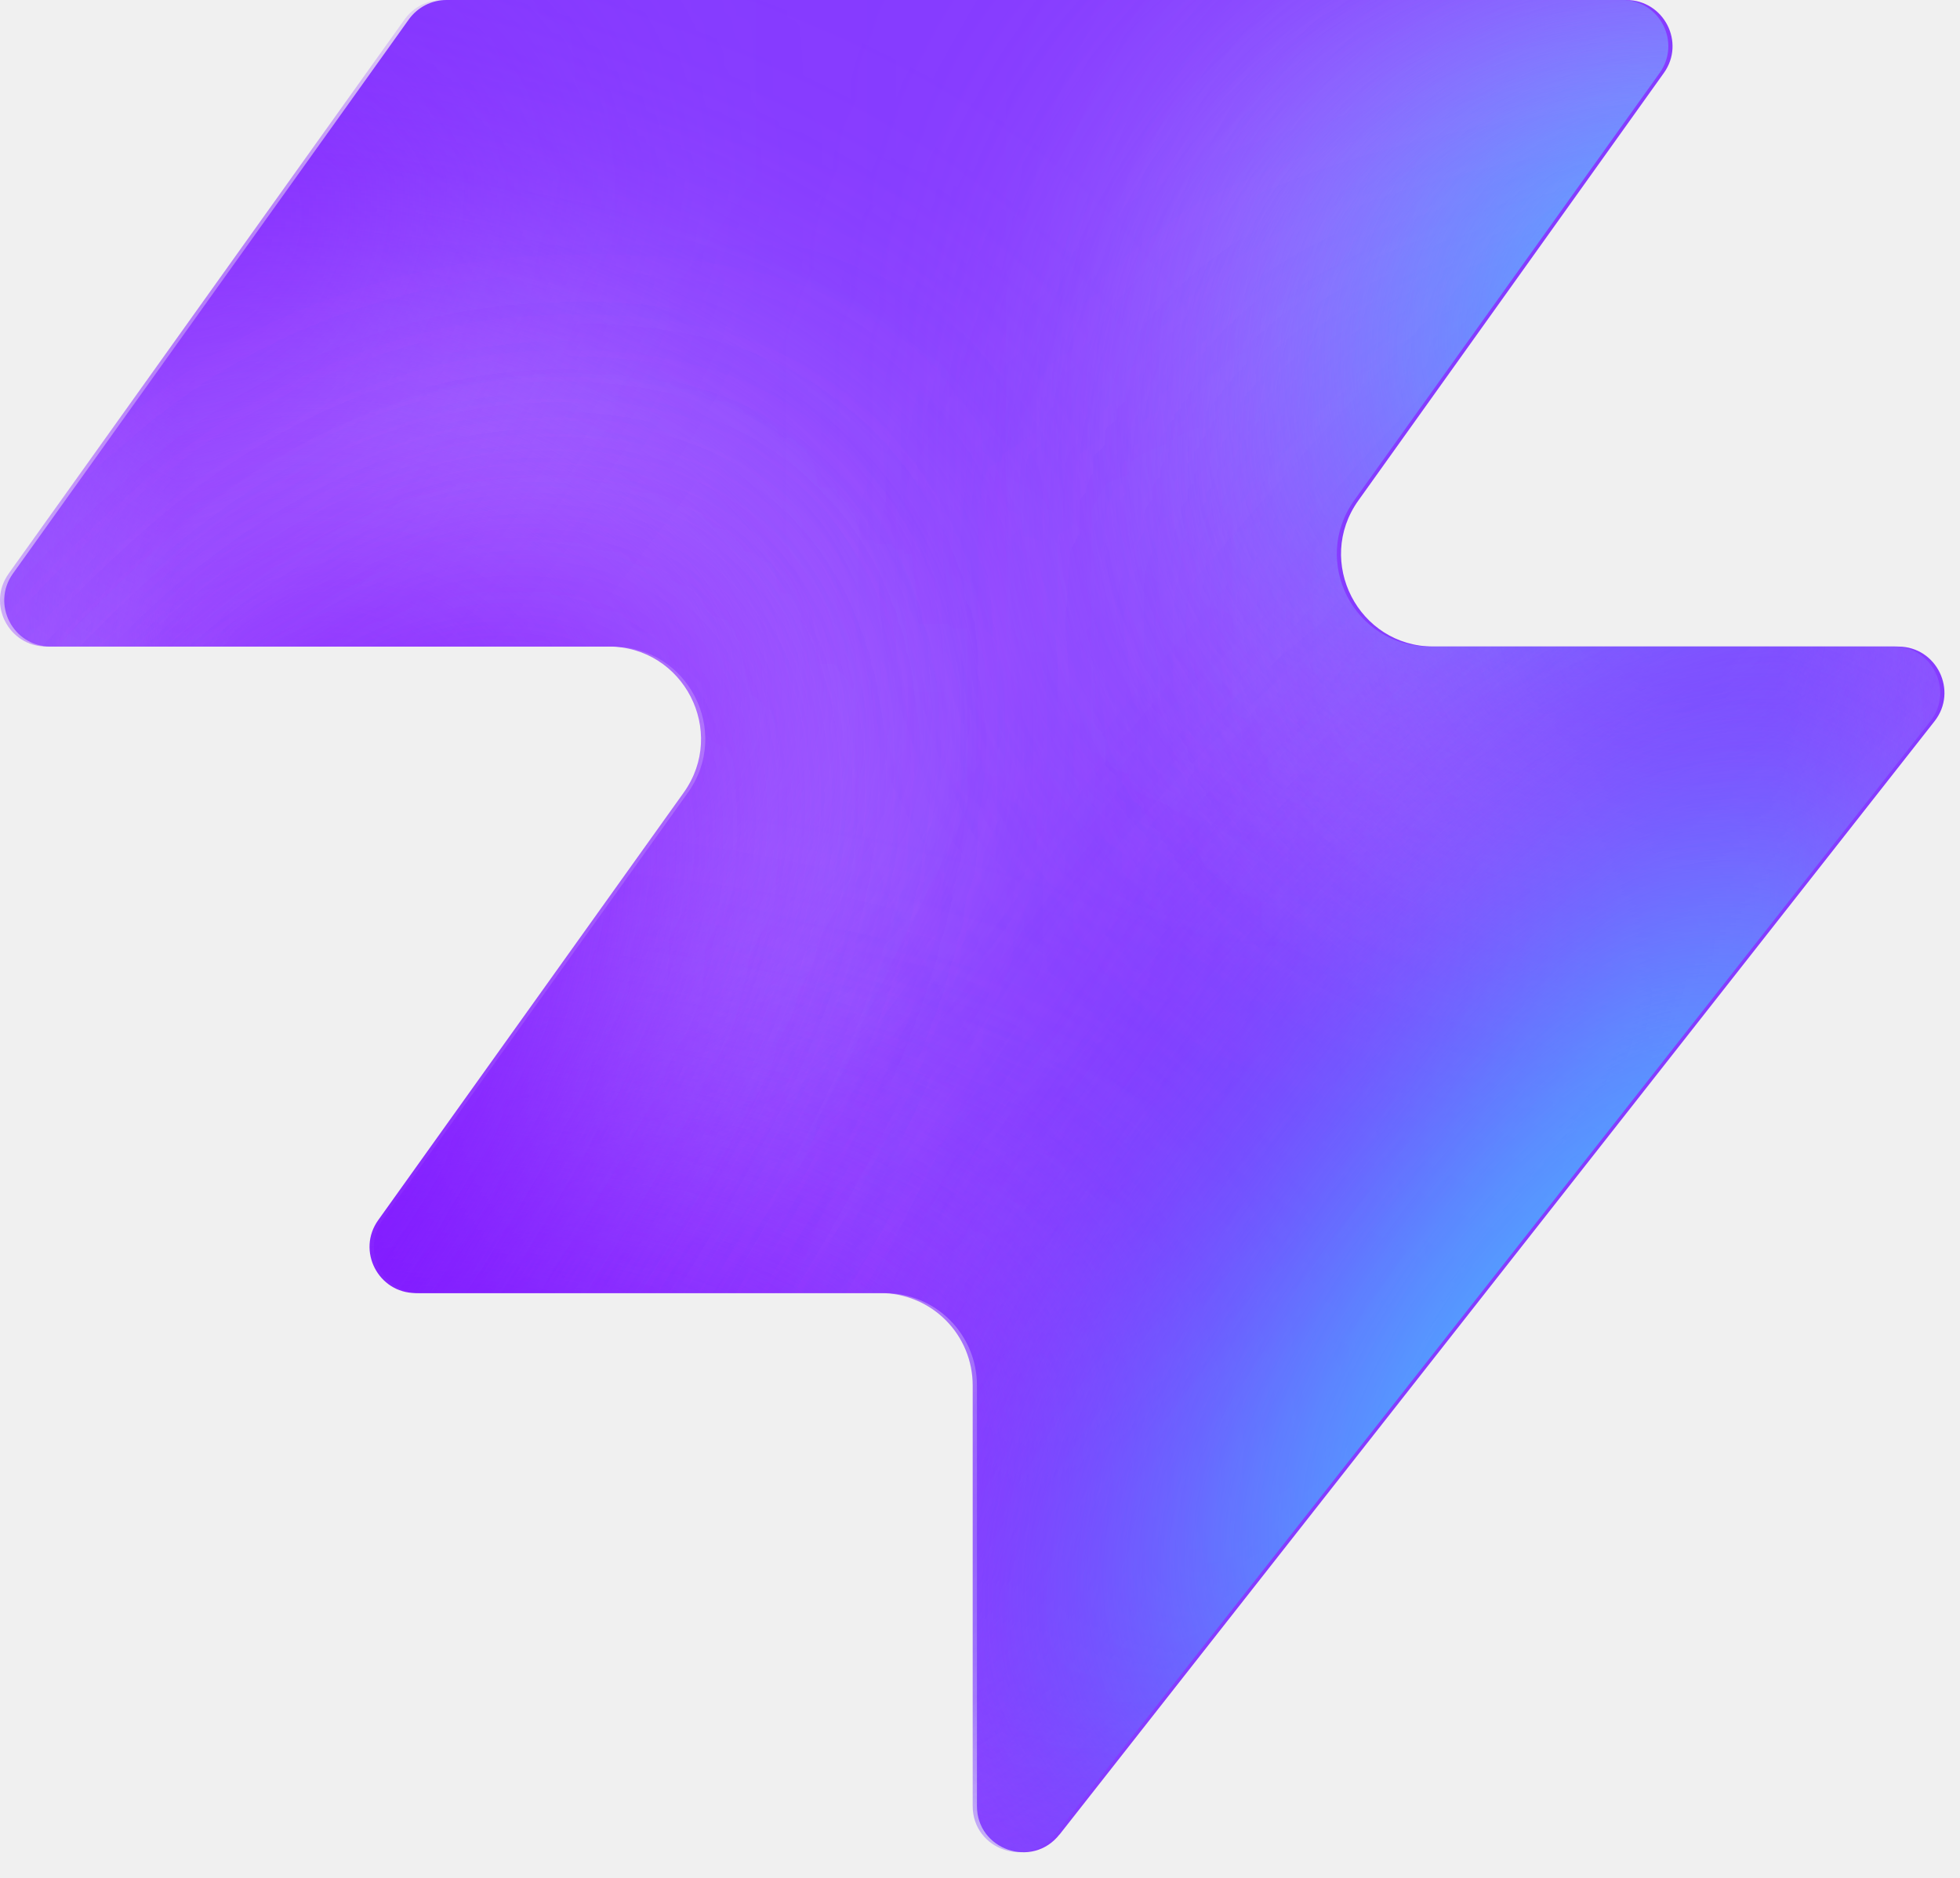
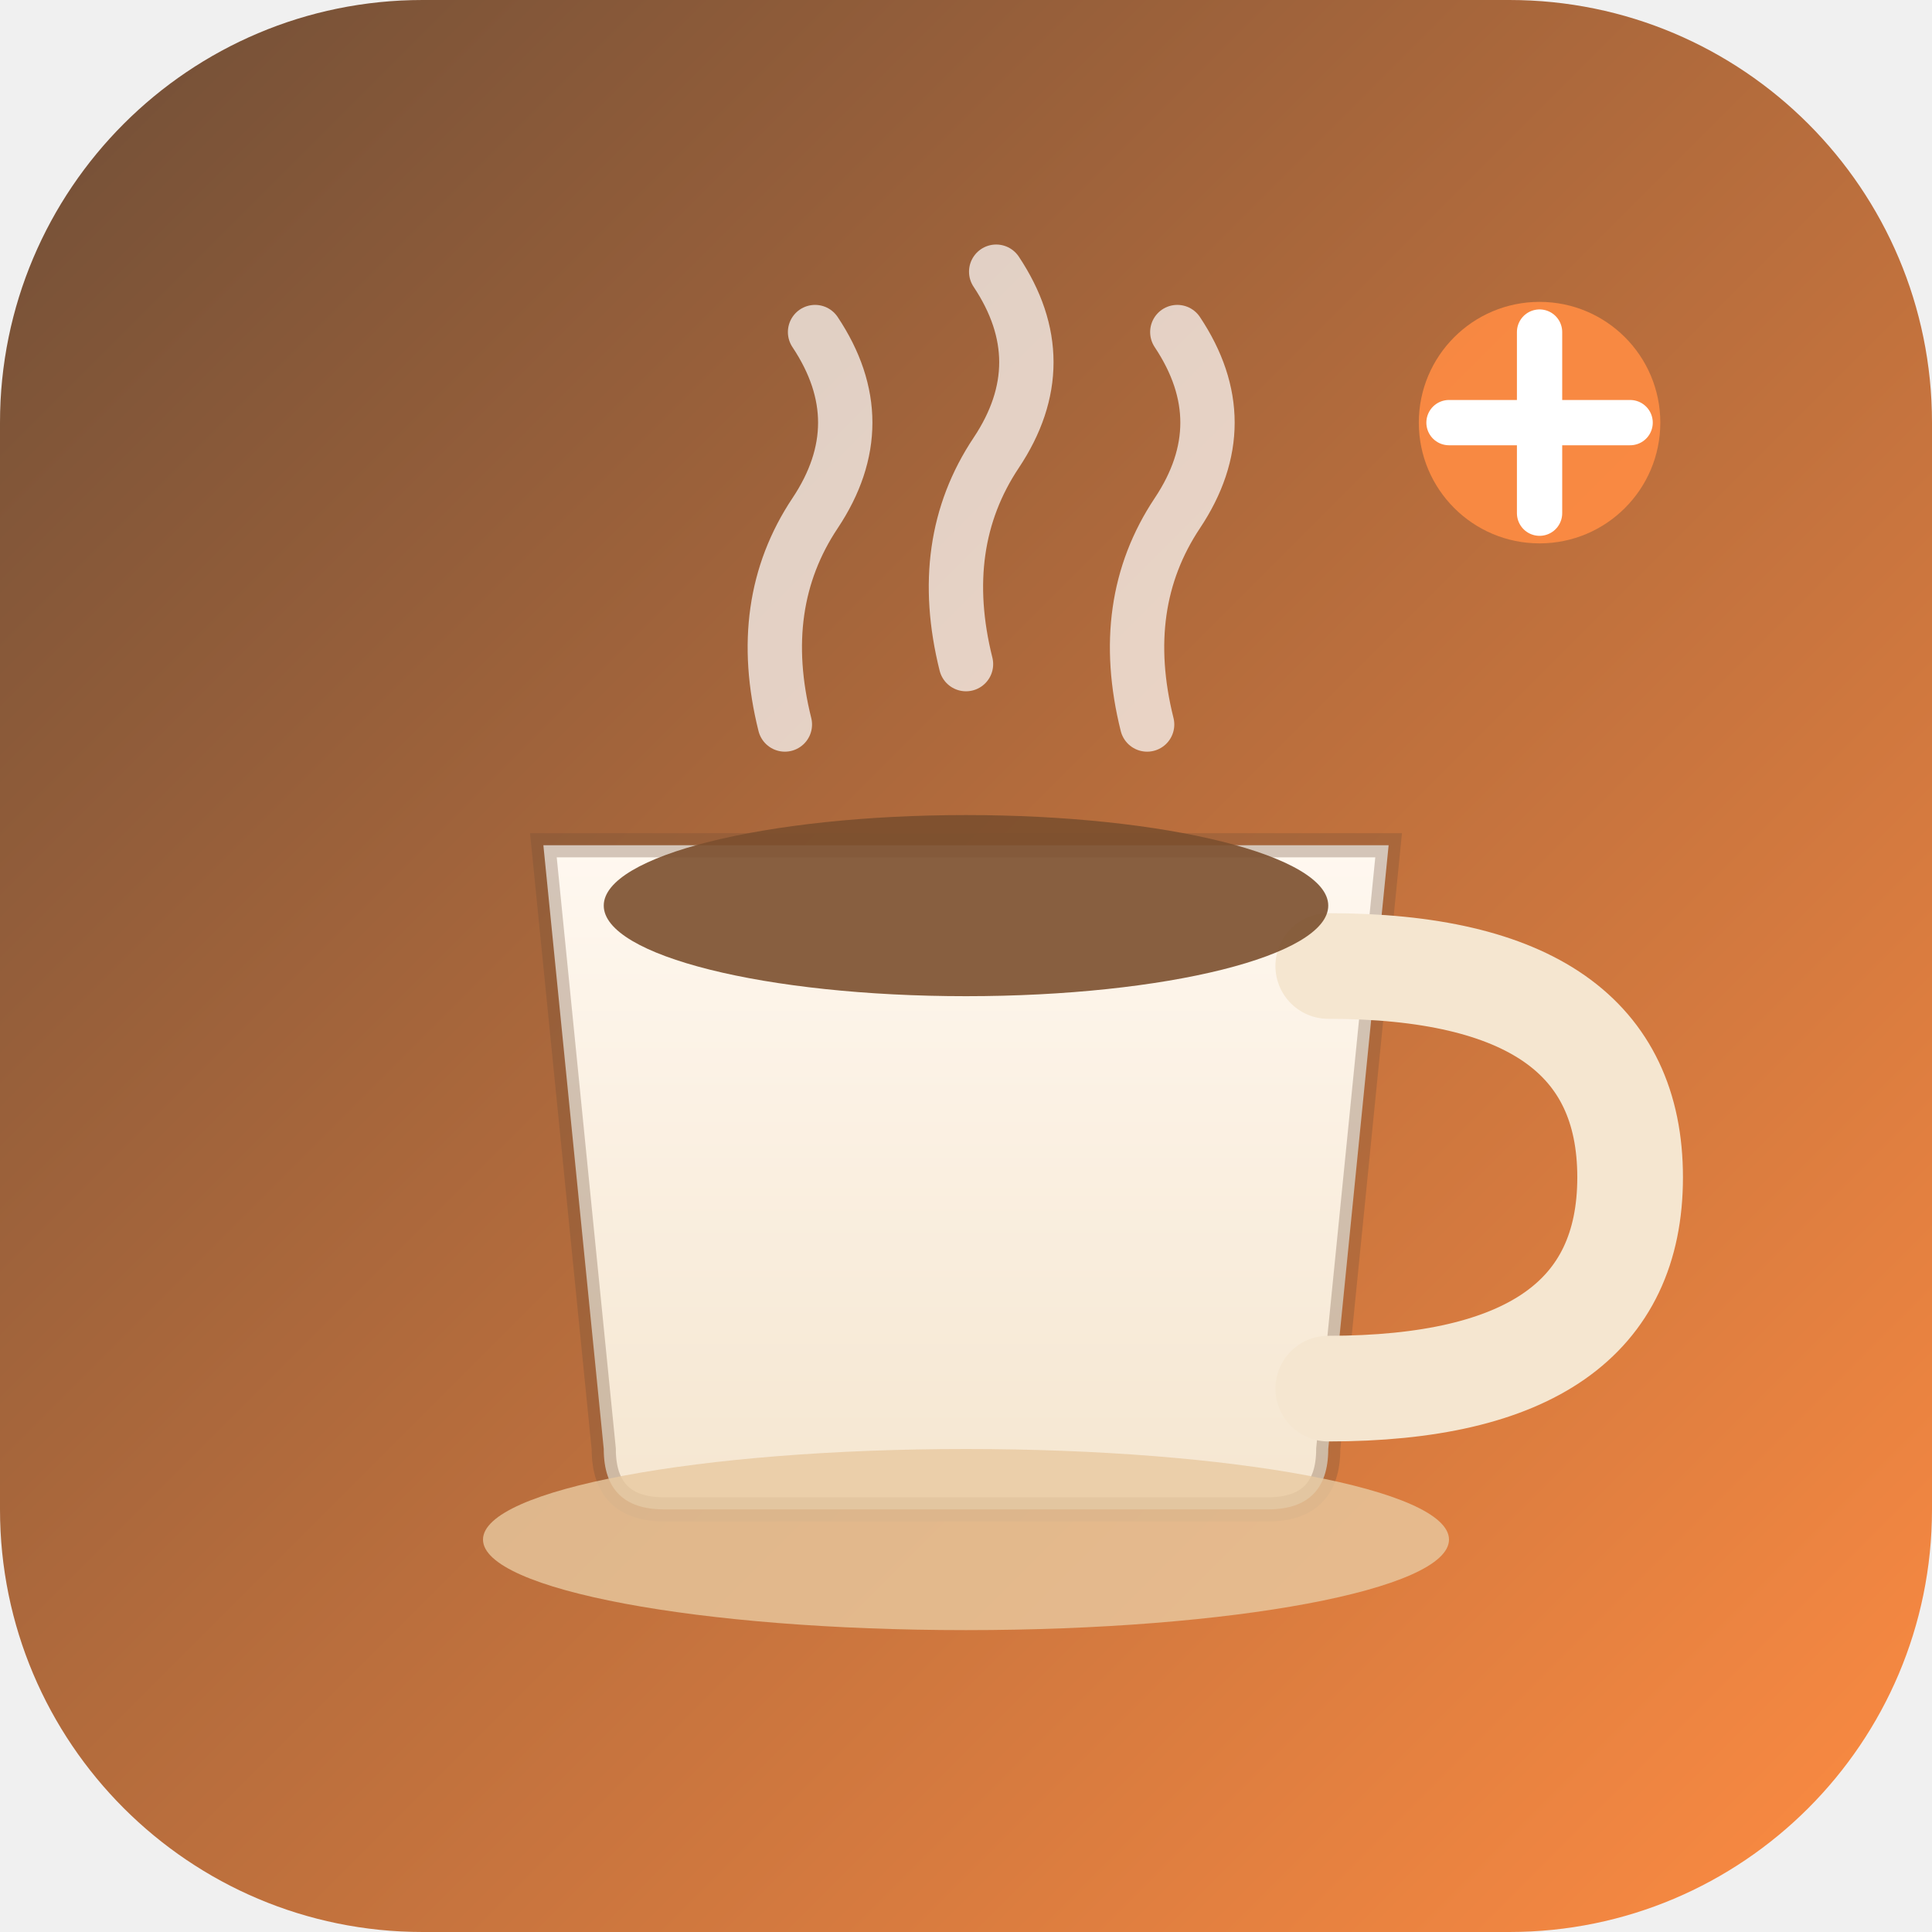
- <svg xmlns="http://www.w3.org/2000/svg" width="48" height="46" fill="none" viewBox="0 0 48 46">
-   <path fill="#863bff" d="M25.946 44.938c-.664.845-2.021.375-2.021-.698V33.937a2.26 2.26 0 0 0-2.262-2.262H10.287c-.92 0-1.456-1.04-.92-1.788l7.48-10.471c1.07-1.497 0-3.578-1.842-3.578H1.237c-.92 0-1.456-1.04-.92-1.788L10.013.474c.214-.297.556-.474.92-.474h28.894c.92 0 1.456 1.04.92 1.788l-7.48 10.471c-1.07 1.498 0 3.579 1.842 3.579h11.377c.943 0 1.473 1.088.89 1.83L25.947 44.94z" style="fill:#863bff;fill:color(display-p3 .525 .23 1);fill-opacity:1" />
-   <mask id="a" width="48" height="46" x="0" y="0" maskUnits="userSpaceOnUse" style="mask-type:alpha">
-     <path fill="#000" d="M25.842 44.938c-.664.844-2.021.375-2.021-.698V33.937a2.26 2.26 0 0 0-2.262-2.262H10.183c-.92 0-1.456-1.04-.92-1.788l7.48-10.471c1.07-1.498 0-3.579-1.842-3.579H1.133c-.92 0-1.456-1.04-.92-1.787L9.91.473c.214-.297.556-.474.92-.474h28.894c.92 0 1.456 1.04.92 1.788l-7.48 10.471c-1.07 1.498 0 3.578 1.842 3.578h11.377c.943 0 1.473 1.088.89 1.832L25.843 44.94z" style="fill:#000;fill-opacity:1" />
-   </mask>
-   <g mask="url(#a)">
-     <g filter="url(#b)">
-       <ellipse cx="5.508" cy="14.704" fill="#ede6ff" rx="5.508" ry="14.704" style="fill:#ede6ff;fill:color(display-p3 .927 .903 1);fill-opacity:1" transform="matrix(.00324 1 1 -.00324 -4.47 31.516)" />
-     </g>
-     <g filter="url(#c)">
-       <ellipse cx="10.399" cy="29.851" fill="#ede6ff" rx="10.399" ry="29.851" style="fill:#ede6ff;fill:color(display-p3 .927 .903 1);fill-opacity:1" transform="matrix(.00324 1 1 -.00324 -39.328 7.883)" />
-     </g>
-     <g filter="url(#d)">
-       <ellipse cx="5.508" cy="30.487" fill="#7e14ff" rx="5.508" ry="30.487" style="fill:#7e14ff;fill:color(display-p3 .492 .077 1);fill-opacity:1" transform="rotate(89.814 -25.913 -14.639)scale(1 -1)" />
-     </g>
-     <g filter="url(#e)">
-       <ellipse cx="5.508" cy="30.599" fill="#7e14ff" rx="5.508" ry="30.599" style="fill:#7e14ff;fill:color(display-p3 .492 .077 1);fill-opacity:1" transform="rotate(89.814 -32.644 -3.334)scale(1 -1)" />
-     </g>
-     <g filter="url(#f)">
-       <ellipse cx="5.508" cy="30.599" fill="#7e14ff" rx="5.508" ry="30.599" style="fill:#7e14ff;fill:color(display-p3 .492 .077 1);fill-opacity:1" transform="matrix(.00324 1 1 -.00324 -34.34 30.47)" />
-     </g>
-     <g filter="url(#g)">
-       <ellipse cx="14.072" cy="22.078" fill="#ede6ff" rx="14.072" ry="22.078" style="fill:#ede6ff;fill:color(display-p3 .927 .903 1);fill-opacity:1" transform="rotate(93.35 24.506 48.493)scale(-1 1)" />
-     </g>
-     <g filter="url(#h)">
-       <ellipse cx="3.47" cy="21.501" fill="#7e14ff" rx="3.47" ry="21.501" style="fill:#7e14ff;fill:color(display-p3 .492 .077 1);fill-opacity:1" transform="rotate(89.009 28.708 47.59)scale(-1 1)" />
-     </g>
-     <g filter="url(#i)">
-       <ellipse cx="3.47" cy="21.501" fill="#7e14ff" rx="3.47" ry="21.501" style="fill:#7e14ff;fill:color(display-p3 .492 .077 1);fill-opacity:1" transform="rotate(89.009 28.708 47.59)scale(-1 1)" />
-     </g>
-     <g filter="url(#j)">
-       <ellipse cx=".387" cy="8.972" fill="#7e14ff" rx="4.407" ry="29.108" style="fill:#7e14ff;fill:color(display-p3 .492 .077 1);fill-opacity:1" transform="rotate(39.51 .387 8.972)" />
-     </g>
-     <g filter="url(#k)">
-       <ellipse cx="47.523" cy="-6.092" fill="#7e14ff" rx="4.407" ry="29.108" style="fill:#7e14ff;fill:color(display-p3 .492 .077 1);fill-opacity:1" transform="rotate(37.892 47.523 -6.092)" />
-     </g>
-     <g filter="url(#l)">
-       <ellipse cx="41.412" cy="6.333" fill="#47bfff" rx="5.971" ry="9.665" style="fill:#47bfff;fill:color(display-p3 .28 .748 1);fill-opacity:1" transform="rotate(37.892 41.412 6.333)" />
-     </g>
-     <g filter="url(#m)">
-       <ellipse cx="-1.879" cy="38.332" fill="#7e14ff" rx="4.407" ry="29.108" style="fill:#7e14ff;fill:color(display-p3 .492 .077 1);fill-opacity:1" transform="rotate(37.892 -1.88 38.332)" />
-     </g>
-     <g filter="url(#n)">
-       <ellipse cx="-1.879" cy="38.332" fill="#7e14ff" rx="4.407" ry="29.108" style="fill:#7e14ff;fill:color(display-p3 .492 .077 1);fill-opacity:1" transform="rotate(37.892 -1.88 38.332)" />
-     </g>
-     <g filter="url(#o)">
-       <ellipse cx="35.651" cy="29.907" fill="#7e14ff" rx="4.407" ry="29.108" style="fill:#7e14ff;fill:color(display-p3 .492 .077 1);fill-opacity:1" transform="rotate(37.892 35.651 29.907)" />
-     </g>
-     <g filter="url(#p)">
-       <ellipse cx="38.418" cy="32.4" fill="#47bfff" rx="5.971" ry="15.297" style="fill:#47bfff;fill:color(display-p3 .28 .748 1);fill-opacity:1" transform="rotate(37.892 38.418 32.4)" />
-     </g>
-   </g>
+ <svg xmlns="http://www.w3.org/2000/svg" viewBox="0 0 64 64" width="64" height="64">
  <defs>
-     <filter id="b" width="60.045" height="41.654" x="-19.77" y="16.149" color-interpolation-filters="sRGB" filterUnits="userSpaceOnUse">
-       <feFlood flood-opacity="0" result="BackgroundImageFix" />
-       <feBlend in="SourceGraphic" in2="BackgroundImageFix" result="shape" />
-       <feGaussianBlur result="effect1_foregroundBlur_2002_17158" stdDeviation="7.659" />
-     </filter>
-     <filter id="c" width="90.34" height="51.437" x="-54.613" y="-7.533" color-interpolation-filters="sRGB" filterUnits="userSpaceOnUse">
-       <feFlood flood-opacity="0" result="BackgroundImageFix" />
-       <feBlend in="SourceGraphic" in2="BackgroundImageFix" result="shape" />
-       <feGaussianBlur result="effect1_foregroundBlur_2002_17158" stdDeviation="7.659" />
-     </filter>
-     <filter id="d" width="79.355" height="29.4" x="-49.64" y="2.03" color-interpolation-filters="sRGB" filterUnits="userSpaceOnUse">
-       <feFlood flood-opacity="0" result="BackgroundImageFix" />
-       <feBlend in="SourceGraphic" in2="BackgroundImageFix" result="shape" />
-       <feGaussianBlur result="effect1_foregroundBlur_2002_17158" stdDeviation="4.596" />
-     </filter>
-     <filter id="e" width="79.579" height="29.4" x="-45.045" y="20.029" color-interpolation-filters="sRGB" filterUnits="userSpaceOnUse">
-       <feFlood flood-opacity="0" result="BackgroundImageFix" />
-       <feBlend in="SourceGraphic" in2="BackgroundImageFix" result="shape" />
-       <feGaussianBlur result="effect1_foregroundBlur_2002_17158" stdDeviation="4.596" />
-     </filter>
-     <filter id="f" width="79.579" height="29.4" x="-43.513" y="21.178" color-interpolation-filters="sRGB" filterUnits="userSpaceOnUse">
-       <feFlood flood-opacity="0" result="BackgroundImageFix" />
-       <feBlend in="SourceGraphic" in2="BackgroundImageFix" result="shape" />
-       <feGaussianBlur result="effect1_foregroundBlur_2002_17158" stdDeviation="4.596" />
-     </filter>
-     <filter id="g" width="74.749" height="58.852" x="15.756" y="-17.901" color-interpolation-filters="sRGB" filterUnits="userSpaceOnUse">
-       <feFlood flood-opacity="0" result="BackgroundImageFix" />
-       <feBlend in="SourceGraphic" in2="BackgroundImageFix" result="shape" />
-       <feGaussianBlur result="effect1_foregroundBlur_2002_17158" stdDeviation="7.659" />
-     </filter>
-     <filter id="h" width="61.377" height="25.362" x="23.548" y="2.284" color-interpolation-filters="sRGB" filterUnits="userSpaceOnUse">
-       <feFlood flood-opacity="0" result="BackgroundImageFix" />
-       <feBlend in="SourceGraphic" in2="BackgroundImageFix" result="shape" />
-       <feGaussianBlur result="effect1_foregroundBlur_2002_17158" stdDeviation="4.596" />
-     </filter>
-     <filter id="i" width="61.377" height="25.362" x="23.548" y="2.284" color-interpolation-filters="sRGB" filterUnits="userSpaceOnUse">
-       <feFlood flood-opacity="0" result="BackgroundImageFix" />
-       <feBlend in="SourceGraphic" in2="BackgroundImageFix" result="shape" />
-       <feGaussianBlur result="effect1_foregroundBlur_2002_17158" stdDeviation="4.596" />
-     </filter>
-     <filter id="j" width="56.045" height="63.649" x="-27.636" y="-22.853" color-interpolation-filters="sRGB" filterUnits="userSpaceOnUse">
-       <feFlood flood-opacity="0" result="BackgroundImageFix" />
-       <feBlend in="SourceGraphic" in2="BackgroundImageFix" result="shape" />
-       <feGaussianBlur result="effect1_foregroundBlur_2002_17158" stdDeviation="4.596" />
-     </filter>
-     <filter id="k" width="54.814" height="64.646" x="20.116" y="-38.415" color-interpolation-filters="sRGB" filterUnits="userSpaceOnUse">
-       <feFlood flood-opacity="0" result="BackgroundImageFix" />
-       <feBlend in="SourceGraphic" in2="BackgroundImageFix" result="shape" />
-       <feGaussianBlur result="effect1_foregroundBlur_2002_17158" stdDeviation="4.596" />
-     </filter>
-     <filter id="l" width="33.541" height="35.313" x="24.641" y="-11.323" color-interpolation-filters="sRGB" filterUnits="userSpaceOnUse">
-       <feFlood flood-opacity="0" result="BackgroundImageFix" />
-       <feBlend in="SourceGraphic" in2="BackgroundImageFix" result="shape" />
-       <feGaussianBlur result="effect1_foregroundBlur_2002_17158" stdDeviation="4.596" />
-     </filter>
-     <filter id="m" width="54.814" height="64.646" x="-29.286" y="6.009" color-interpolation-filters="sRGB" filterUnits="userSpaceOnUse">
-       <feFlood flood-opacity="0" result="BackgroundImageFix" />
-       <feBlend in="SourceGraphic" in2="BackgroundImageFix" result="shape" />
-       <feGaussianBlur result="effect1_foregroundBlur_2002_17158" stdDeviation="4.596" />
-     </filter>
-     <filter id="n" width="54.814" height="64.646" x="-29.286" y="6.009" color-interpolation-filters="sRGB" filterUnits="userSpaceOnUse">
-       <feFlood flood-opacity="0" result="BackgroundImageFix" />
-       <feBlend in="SourceGraphic" in2="BackgroundImageFix" result="shape" />
-       <feGaussianBlur result="effect1_foregroundBlur_2002_17158" stdDeviation="4.596" />
-     </filter>
-     <filter id="o" width="54.814" height="64.646" x="8.244" y="-2.416" color-interpolation-filters="sRGB" filterUnits="userSpaceOnUse">
-       <feFlood flood-opacity="0" result="BackgroundImageFix" />
-       <feBlend in="SourceGraphic" in2="BackgroundImageFix" result="shape" />
-       <feGaussianBlur result="effect1_foregroundBlur_2002_17158" stdDeviation="4.596" />
-     </filter>
-     <filter id="p" width="39.409" height="43.623" x="18.713" y="10.588" color-interpolation-filters="sRGB" filterUnits="userSpaceOnUse">
-       <feFlood flood-opacity="0" result="BackgroundImageFix" />
-       <feBlend in="SourceGraphic" in2="BackgroundImageFix" result="shape" />
-       <feGaussianBlur result="effect1_foregroundBlur_2002_17158" stdDeviation="4.596" />
-     </filter>
+     <linearGradient id="bg" x1="0%" y1="0%" x2="100%" y2="100%">
+       <stop offset="0%" style="stop-color:#6F4E37;stop-opacity:1" />
+       <stop offset="100%" style="stop-color:#FF8C42;stop-opacity:1" />
+     </linearGradient>
+     <linearGradient id="cup" x1="0%" y1="0%" x2="0%" y2="100%">
+       <stop offset="0%" style="stop-color:#FFF8F0;stop-opacity:1" />
+       <stop offset="100%" style="stop-color:#F5E6D0;stop-opacity:1" />
+     </linearGradient>
  </defs>
+   <rect width="64" height="64" rx="14" fill="url(#bg)" />
+   <path d="M18 28 L20 48 Q20 50 22 50 L42 50 Q44 50 44 48 L46 28 Z" fill="url(#cup)" stroke="rgba(111,78,55,0.3)" stroke-width="0.8" />
+   <ellipse cx="32" cy="51" rx="16" ry="3" fill="#E8C9A0" opacity="0.8" />
+   <path d="M44 32 Q54 32 54 39 Q54 46 44 46" fill="none" stroke="#F5E6D0" stroke-width="3.5" stroke-linecap="round" />
+   <ellipse cx="32" cy="30" rx="12" ry="3" fill="#7B4F2E" opacity="0.9" />
+   <path d="M26 24 Q25 20 27 17 Q29 14 27 11" fill="none" stroke="rgba(255,255,255,0.7)" stroke-width="1.8" stroke-linecap="round" />
+   <path d="M32 22 Q31 18 33 15 Q35 12 33 9" fill="none" stroke="rgba(255,255,255,0.7)" stroke-width="1.8" stroke-linecap="round" />
+   <path d="M38 24 Q37 20 39 17 Q41 14 39 11" fill="none" stroke="rgba(255,255,255,0.7)" stroke-width="1.8" stroke-linecap="round" />
+   <circle cx="51" cy="14" r="4" fill="#FF8C42" opacity="0.9" />
+   <path d="M51 11 L51 17 M48 14 L54 14" stroke="white" stroke-width="1.5" stroke-linecap="round" />
</svg>
